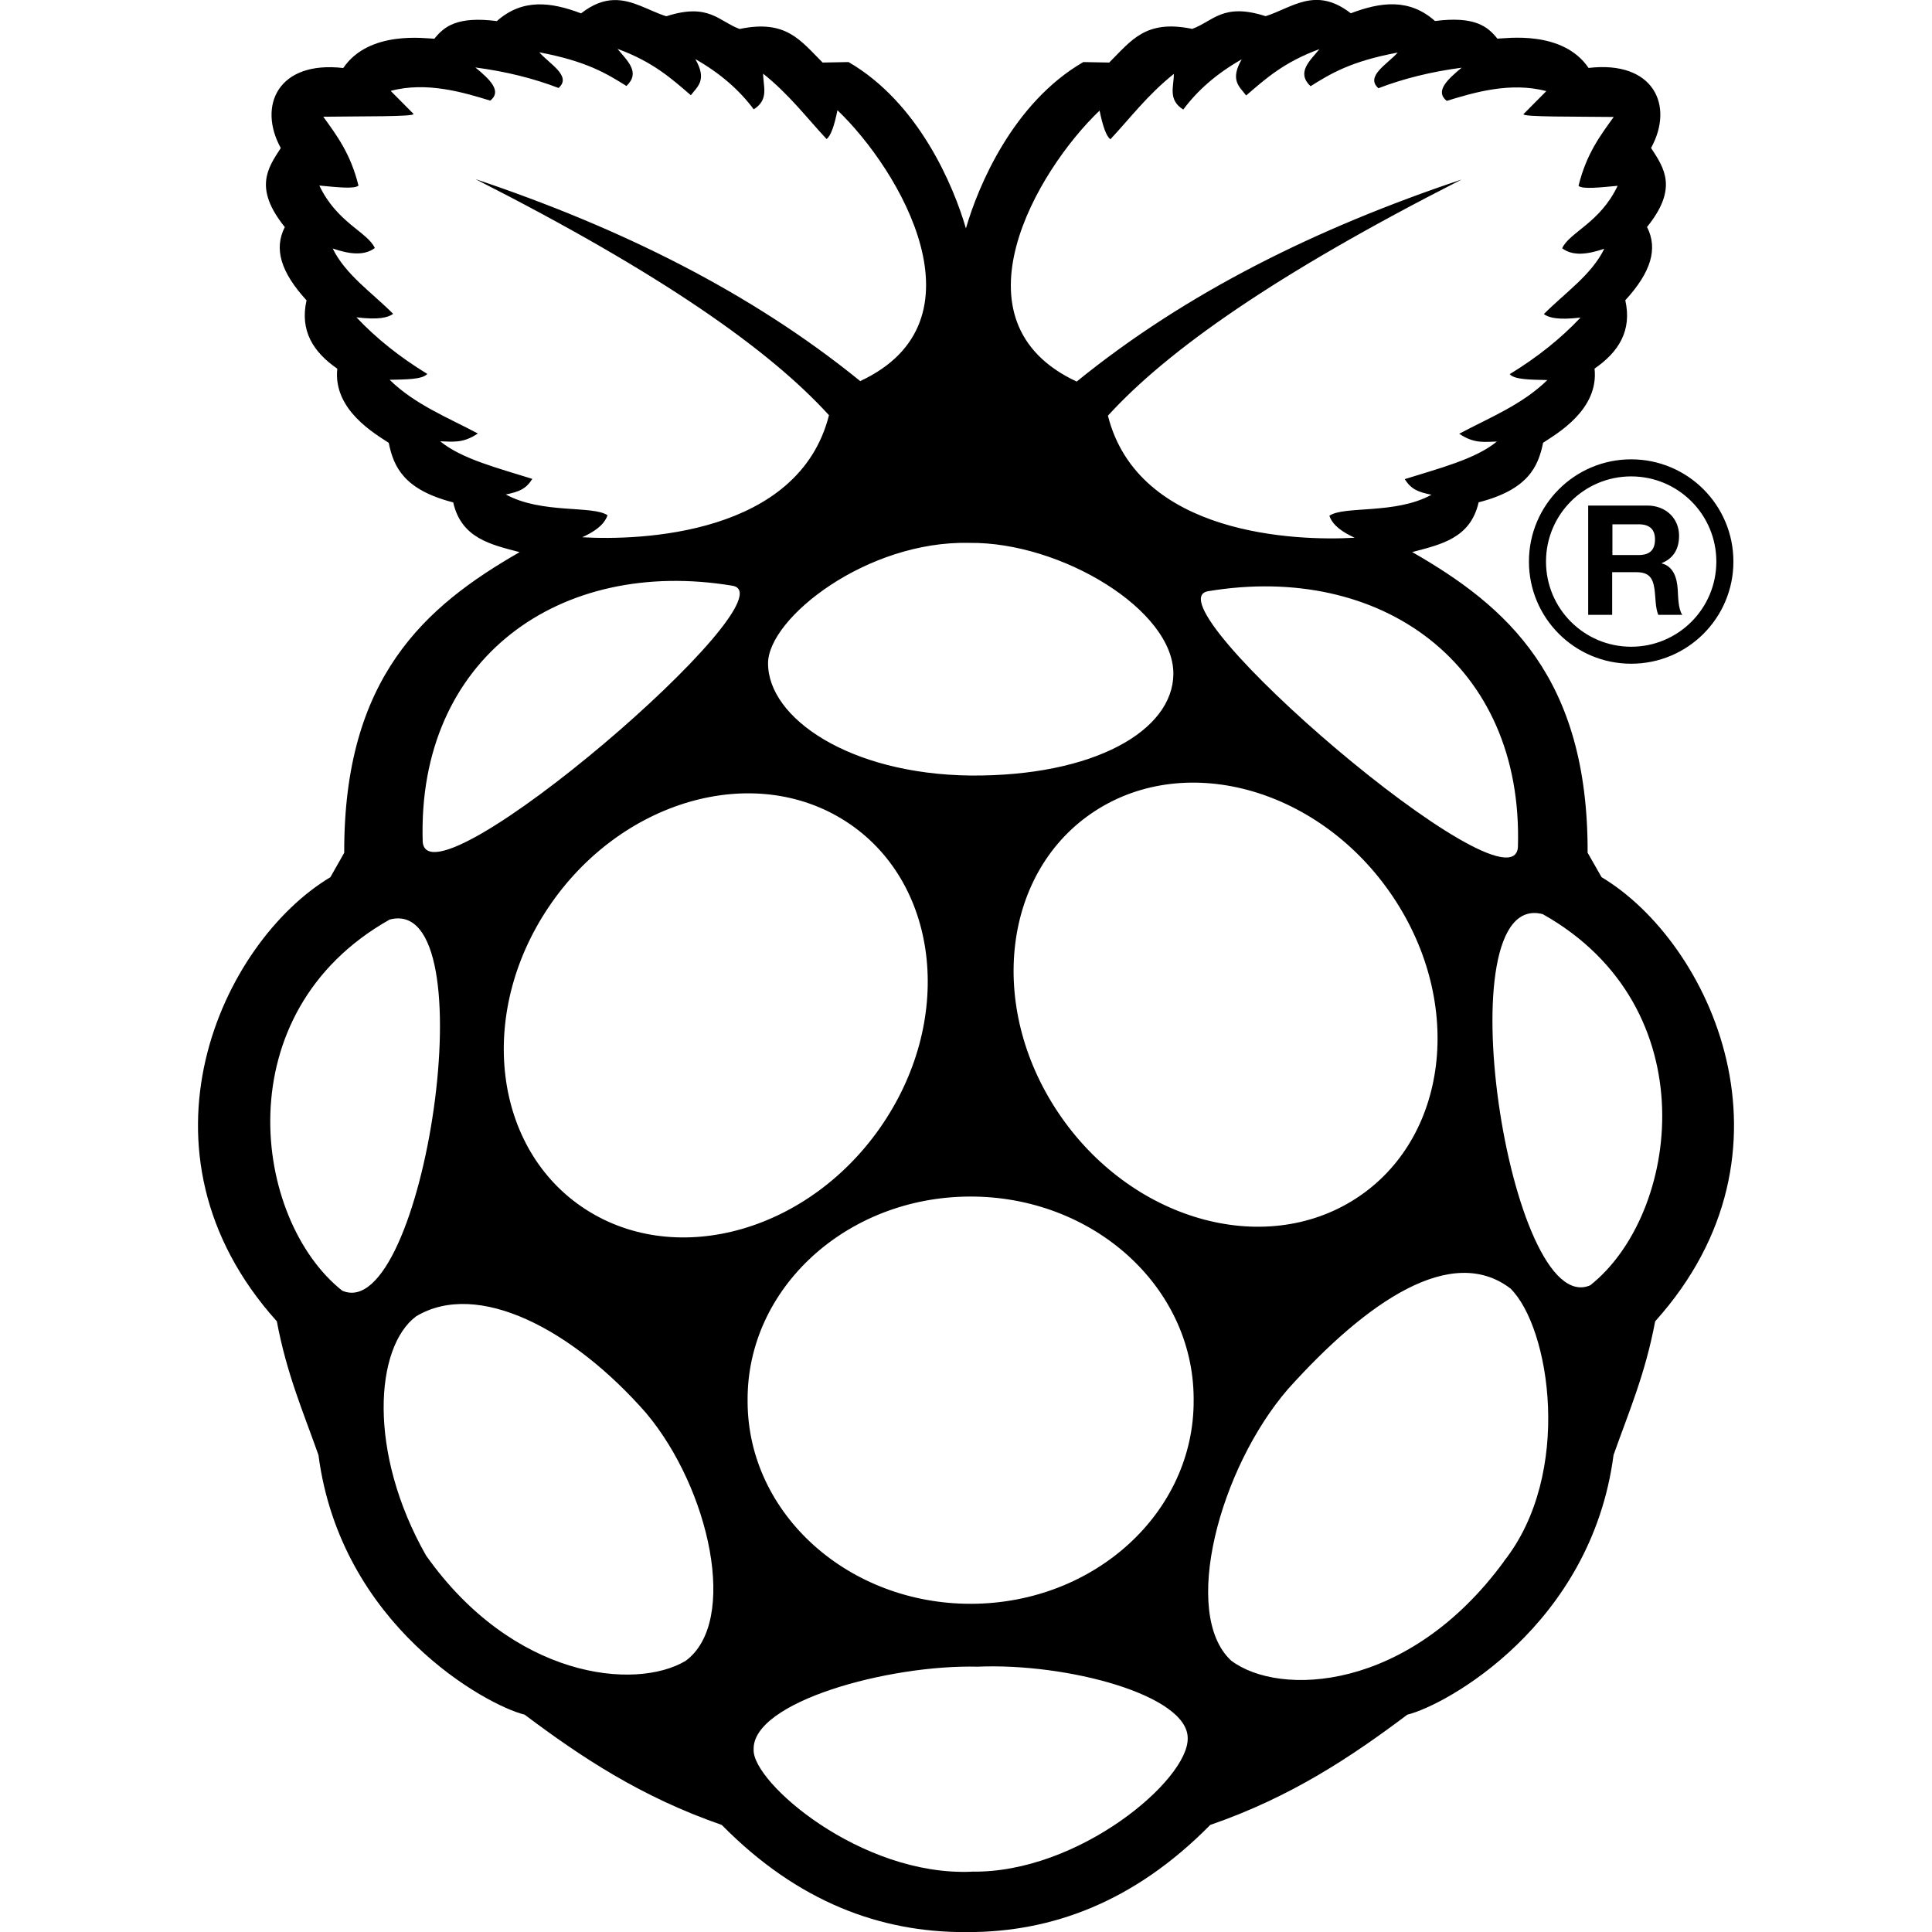
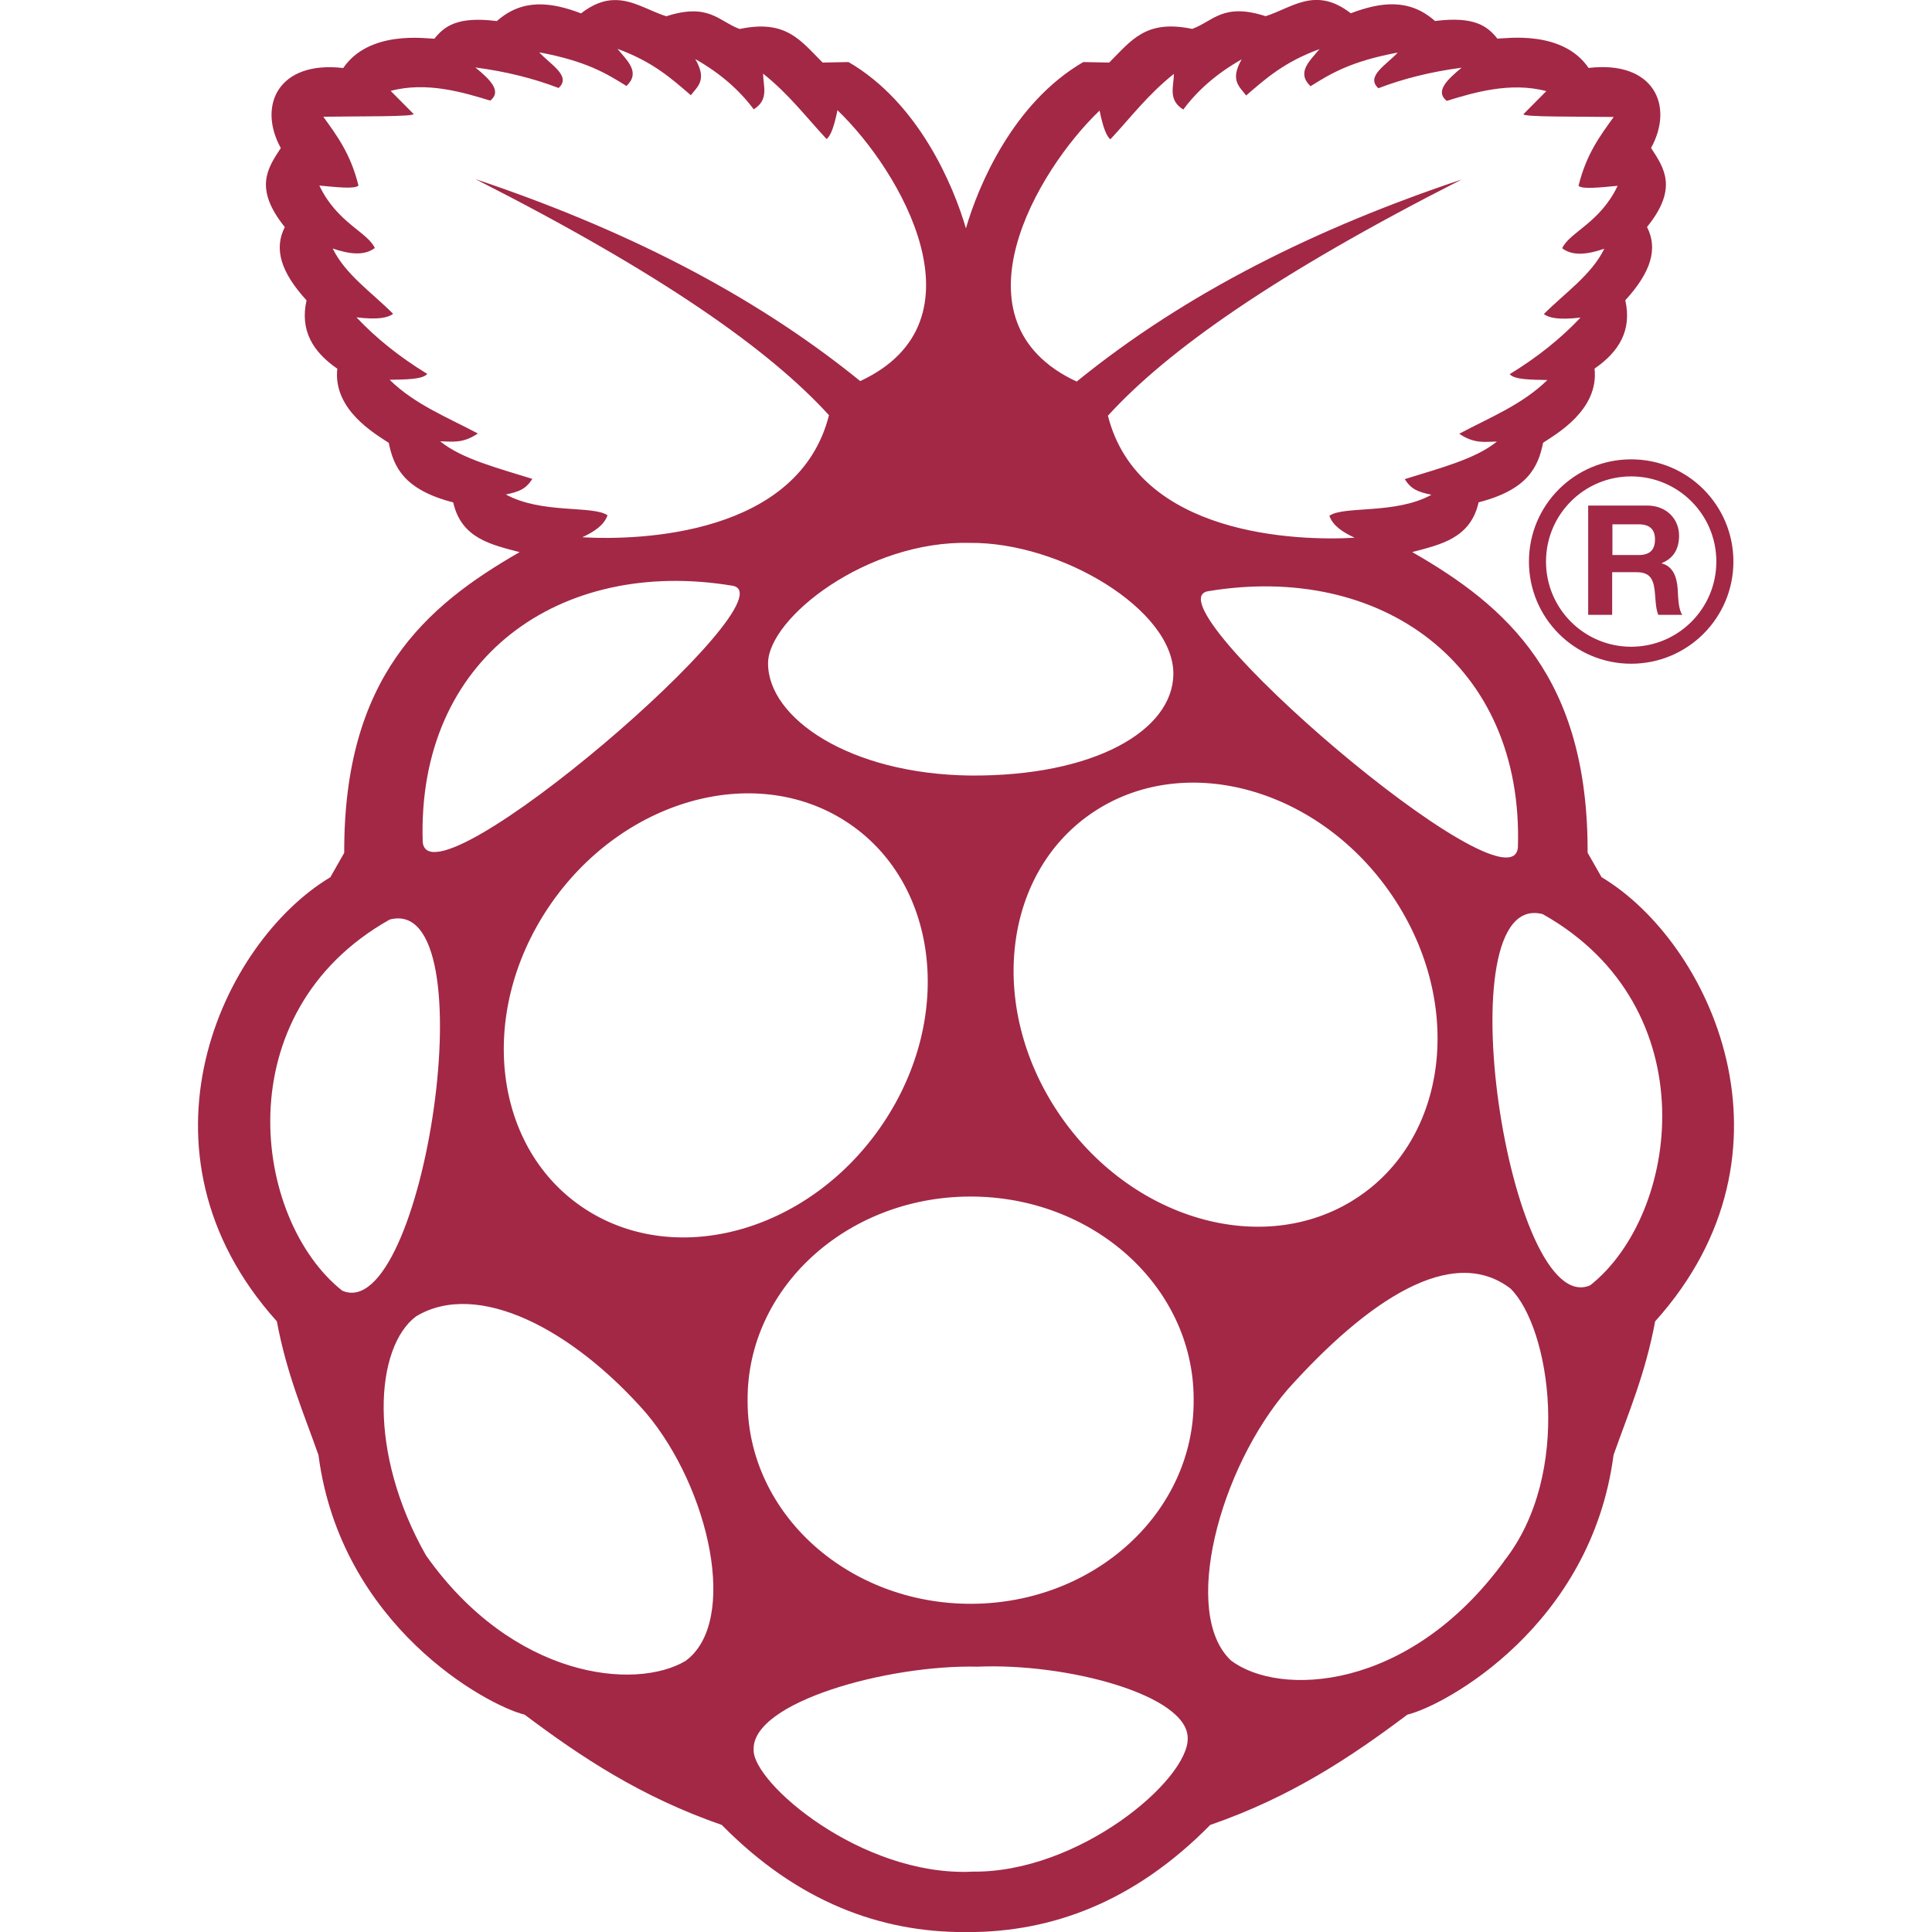
- <svg xmlns="http://www.w3.org/2000/svg" role="img" viewBox="0 0 24 24">
+ <svg xmlns="http://www.w3.org/2000/svg" role="img" fill="#A22846" viewBox="0 0 24 24">
  <path d="m19.895 10.896-.173-.303c.007-2.175-1.002-3.061-2.179-3.735.356-.094.724-.171.825-.618.612-.157.74-.44.801-.74.16-.107.696-.406.639-.921.3-.207.467-.472.382-.849.322-.351.407-.642.27-.91.387-.48.215-.73.05-.982.29-.525.034-1.089-.776-.994-.322-.473-1.024-.366-1.133-.364-.121-.152-.282-.282-.775-.219-.32-.285-.677-.236-1.046-.096-.438-.34-.728-.068-1.058.036-.53-.171-.651.063-.912.158-.578-.12-.754.142-1.031.418l-.322-.006c-.872.506-1.305 1.537-1.458 2.066-.154-.53-.586-1.56-1.458-2.066l-.322.006C9.942.501 9.766.239 9.188.36 8.928.265 8.807.031 8.277.202c-.217-.068-.417-.208-.652-.201l0.0 0C7.502.004 7.369.049 7.218.166c-.369-.14-.726-.189-1.046.096-.494-.063-.654.067-.776.219C5.289.479 4.586.372 4.264.845c-.81-.094-1.065.469-.776.994-.165.252-.337.501.05.982-.137.268-.052.558.27.91-.085.376.082.642.382.849-.056.515.479.814.639.921.061.3.189.583.801.74.101.447.469.524.825.618-1.177.674-2.186 1.56-2.179 3.735l-.172.303c-1.349.808-2.563 3.406-.665 5.517.124.661.332 1.135.517 1.661.277 2.117 2.084 3.108 2.561 3.225.698.524 1.442 1.021 2.449 1.37.949.964 1.977 1.331 3.011 1.331.015 0 .031 0.0.046 0 1.034.001 2.062-.367 3.011-1.331 1.007-.348 1.751-.846 2.449-1.37.477-.117 2.284-1.109 2.561-3.225.185-.525.393-1 .517-1.661 1.898-2.111.684-4.709-.665-5.517zm-1.039-.371c-.07.876-4.635-3.05-3.847-3.181 2.139-.356 3.919.896 3.847 3.181zm-2.015 4.365c-1.148.741-2.803.263-3.695-1.068-.893-1.331-.686-3.01.462-3.751 1.148-.741 2.803-.263 3.695 1.068.893 1.331.686 3.01-.462 3.751zM13.659 1.372c.04.197.084.321.135.358.254-.272.461-.551.788-.812.001.154-.078.321.117.443.175-.236.412-.446.726-.624-.151.261-.026.34.055.449.24-.206.468-.414.911-.576-.121.147-.29.291-.111.461.247-.154.496-.309 1.083-.418-.132.147-.406.295-.24.443.31-.119.654-.205 1.034-.255-.182.15-.334.296-.185.412.332-.102.79-.24 1.237-.121l-.283.285c-.031.038.662.03 1.12.036-.167.232-.338.456-.437.855.045.046.272.02.486 0-.219.462-.6.578-.689.776.134.102.32.075.523.006-.158.325-.489.548-.751.812.066.047.182.075.456.043-.242.257-.534.492-.88.703.061.071.272.068.468.073-.314.307-.717.466-1.095.667.189.129.323.099.468.097-.268.22-.723.334-1.145.467.08.125.161.159.332.194-.447.247-1.087.134-1.268.261.043.124.167.205.314.273-.72.042-2.688-.026-3.065-1.516.737-.809 2.081-1.759 4.394-2.934-1.799.602-3.423 1.405-4.782 2.51-1.598-.744-.496-2.62.283-3.365zm-1.613 5.372c1.133-.012 2.536.833 2.53 1.629-.005.703-.985 1.272-2.521 1.261-1.504-.018-2.517-.715-2.514-1.396.003-.56 1.228-1.526 2.505-1.494zm-5.765-.601c.172-.035.252-.069.332-.194-.422-.133-.877-.247-1.145-.467.144.002.279.032.468-.097-.378-.201-.782-.36-1.096-.667.196-.005.406-.002.468-.073-.346-.211-.638-.446-.88-.703.274.033.389.004.456-.043-.262-.264-.593-.487-.751-.812.203.069.389.095.523-.006-.089-.198-.47-.314-.689-.776.214.02.441.046.486 0-.099-.399-.27-.623-.437-.855.458-.007 1.152.002 1.12-.036l-.283-.285c.447-.119.905.019 1.237.121.149-.116-.003-.263-.185-.412.38.05.724.136 1.034.255.166-.148-.108-.295-.24-.443.587.11.836.264 1.083.418.179-.169.01-.313-.111-.461.443.162.671.37.911.576.081-.108.207-.188.055-.449.314.178.551.389.726.624.195-.122.116-.289.117-.443.327.262.534.54.788.812.051-.037.096-.161.135-.358.779.745 1.881 2.621.283 3.365-1.359-1.104-2.982-1.906-4.78-2.509 2.312 1.174 3.656 2.124 4.392 2.933-.377 1.49-2.345 1.558-3.065 1.516.147-.068.27-.148.314-.273-.181-.126-.821-.013-1.268-.261zm2.817 1.133c.788.13-3.777 4.057-3.847 3.181-.072-2.285 1.708-3.537 3.847-3.181zm-4.847 8.757c-1.109-.879-1.467-3.453.59-4.61 1.239-.327.418 5.051-.59 4.61zm4.266 4.599c-.626.372-2.145.219-3.225-1.31-.728-1.282-.634-2.587-.123-2.97.765-.459 1.946.161 2.856 1.2.792.941 1.154 2.593.492 3.08zm-1.242-5.609c-1.148-.741-1.355-2.42-.462-3.751.893-1.331 2.547-1.809 3.695-1.068 1.148.741 1.355 2.42.462 3.751-.893 1.331-2.547 1.809-3.695 1.068zm4.795 8.228c-1.376.058-2.726-1.111-2.708-1.516-.021-.594 1.676-1.058 2.782-1.031 1.113-.048 2.607.353 2.61.885.018.517-1.355 1.684-2.684 1.661zm2.758-5.858c.008 1.39-1.226 2.522-2.756 2.53-1.53.007-2.777-1.113-2.785-2.503v-.026c-.008-1.39 1.226-2.523 2.756-2.53 1.53-.007 2.777 1.113 2.785 2.503a.779.779 0 0 1 0.0.026zm3.855 2.003c-1.186 1.621-2.792 1.684-3.39 1.232-.625-.581-.148-2.385.709-3.375v-0c.981-1.091 2.03-1.804 2.761-1.247.492.483.78 2.301-.081 3.389zm1.072-3.43c-1.009.441-1.83-4.937-.59-4.61 2.057 1.157 1.699 3.731.59 4.61zm-.026-8.328h.298v-.53h.299c.15 0 .205.062.226.205.015.109.011.239.048.325h.298c-.053-.076-.051-.236-.057-.321-.01-.137-.051-.28-.198-.318v-.004c.15-.061.215-.181.215-.341 0-.205-.154-.374-.397-.374h-.732v1.357zm.298-1.125h.327c.133 0 .205.057.205.188 0 .137-.072.194-.205.194H20.03v-.382zm-1.034.463c0 .701.568 1.269 1.27 1.269s1.27-.568 1.27-1.269c0-.701-.568-1.27-1.27-1.27-.701 0-1.27.568-1.27 1.27zm2.328 0c0 .585-.474 1.058-1.058 1.058s-1.058-.473-1.058-1.058c0-.585.474-1.058 1.058-1.058s1.058.473 1.058 1.058z" />
</svg>
